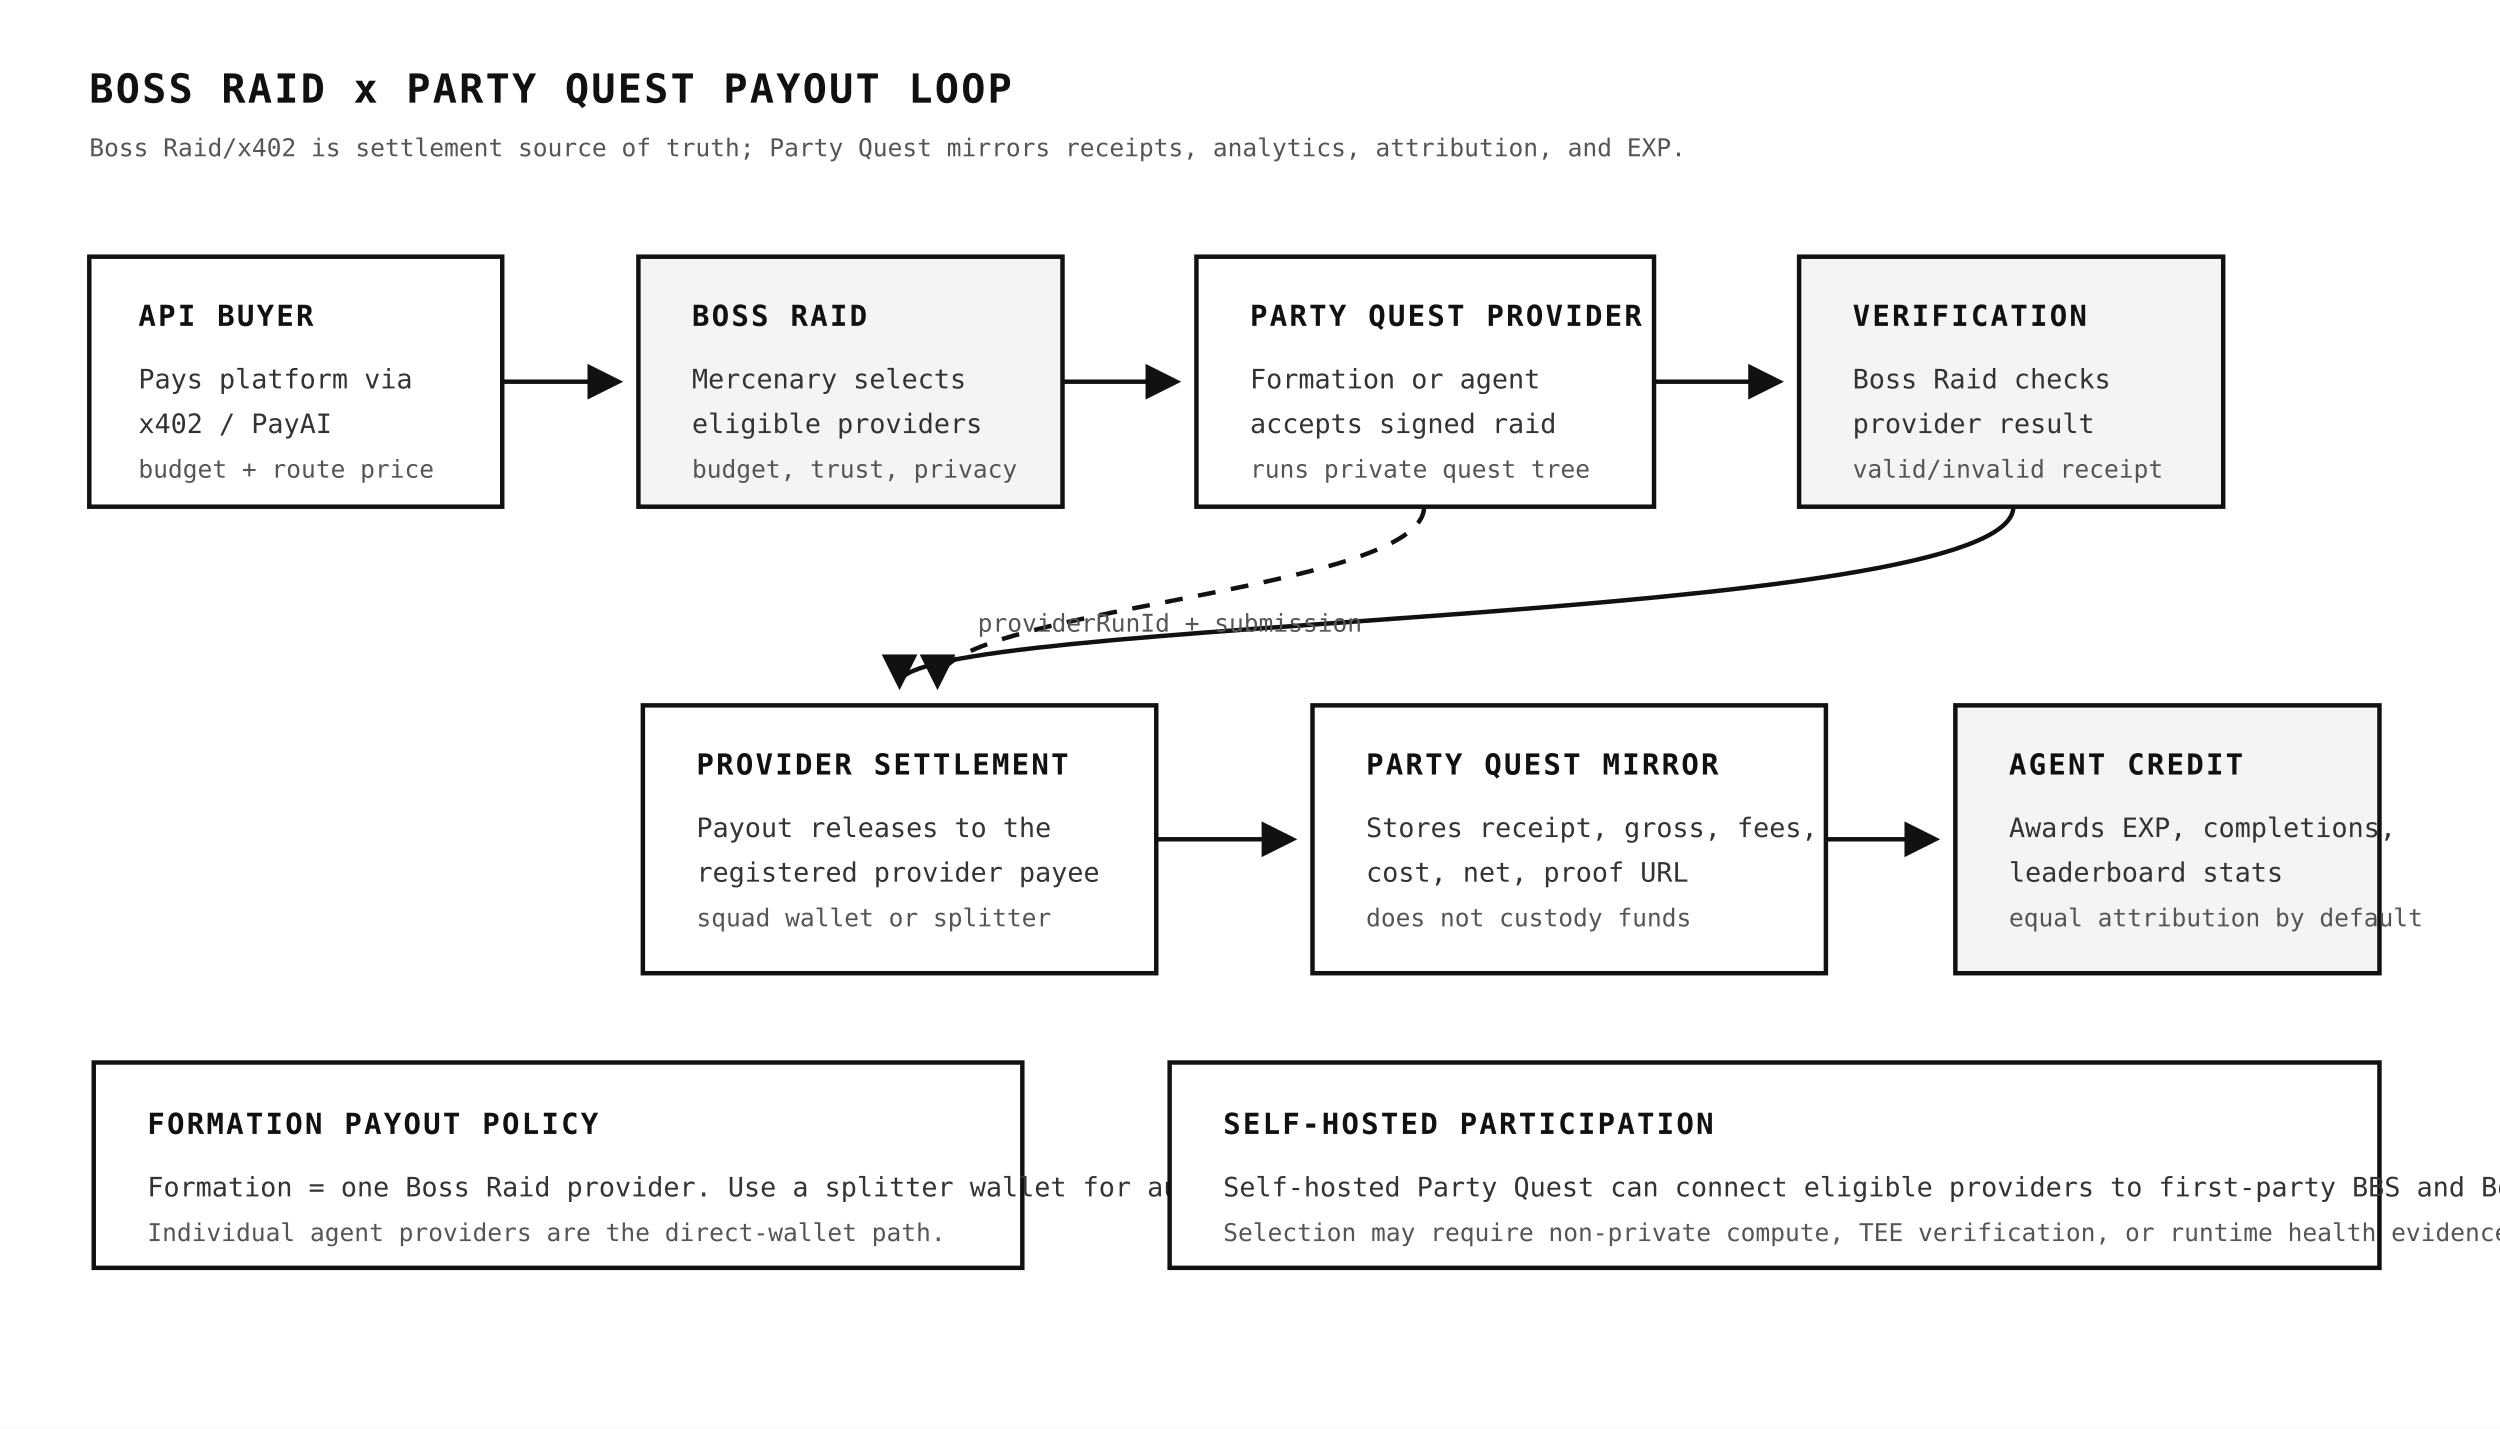
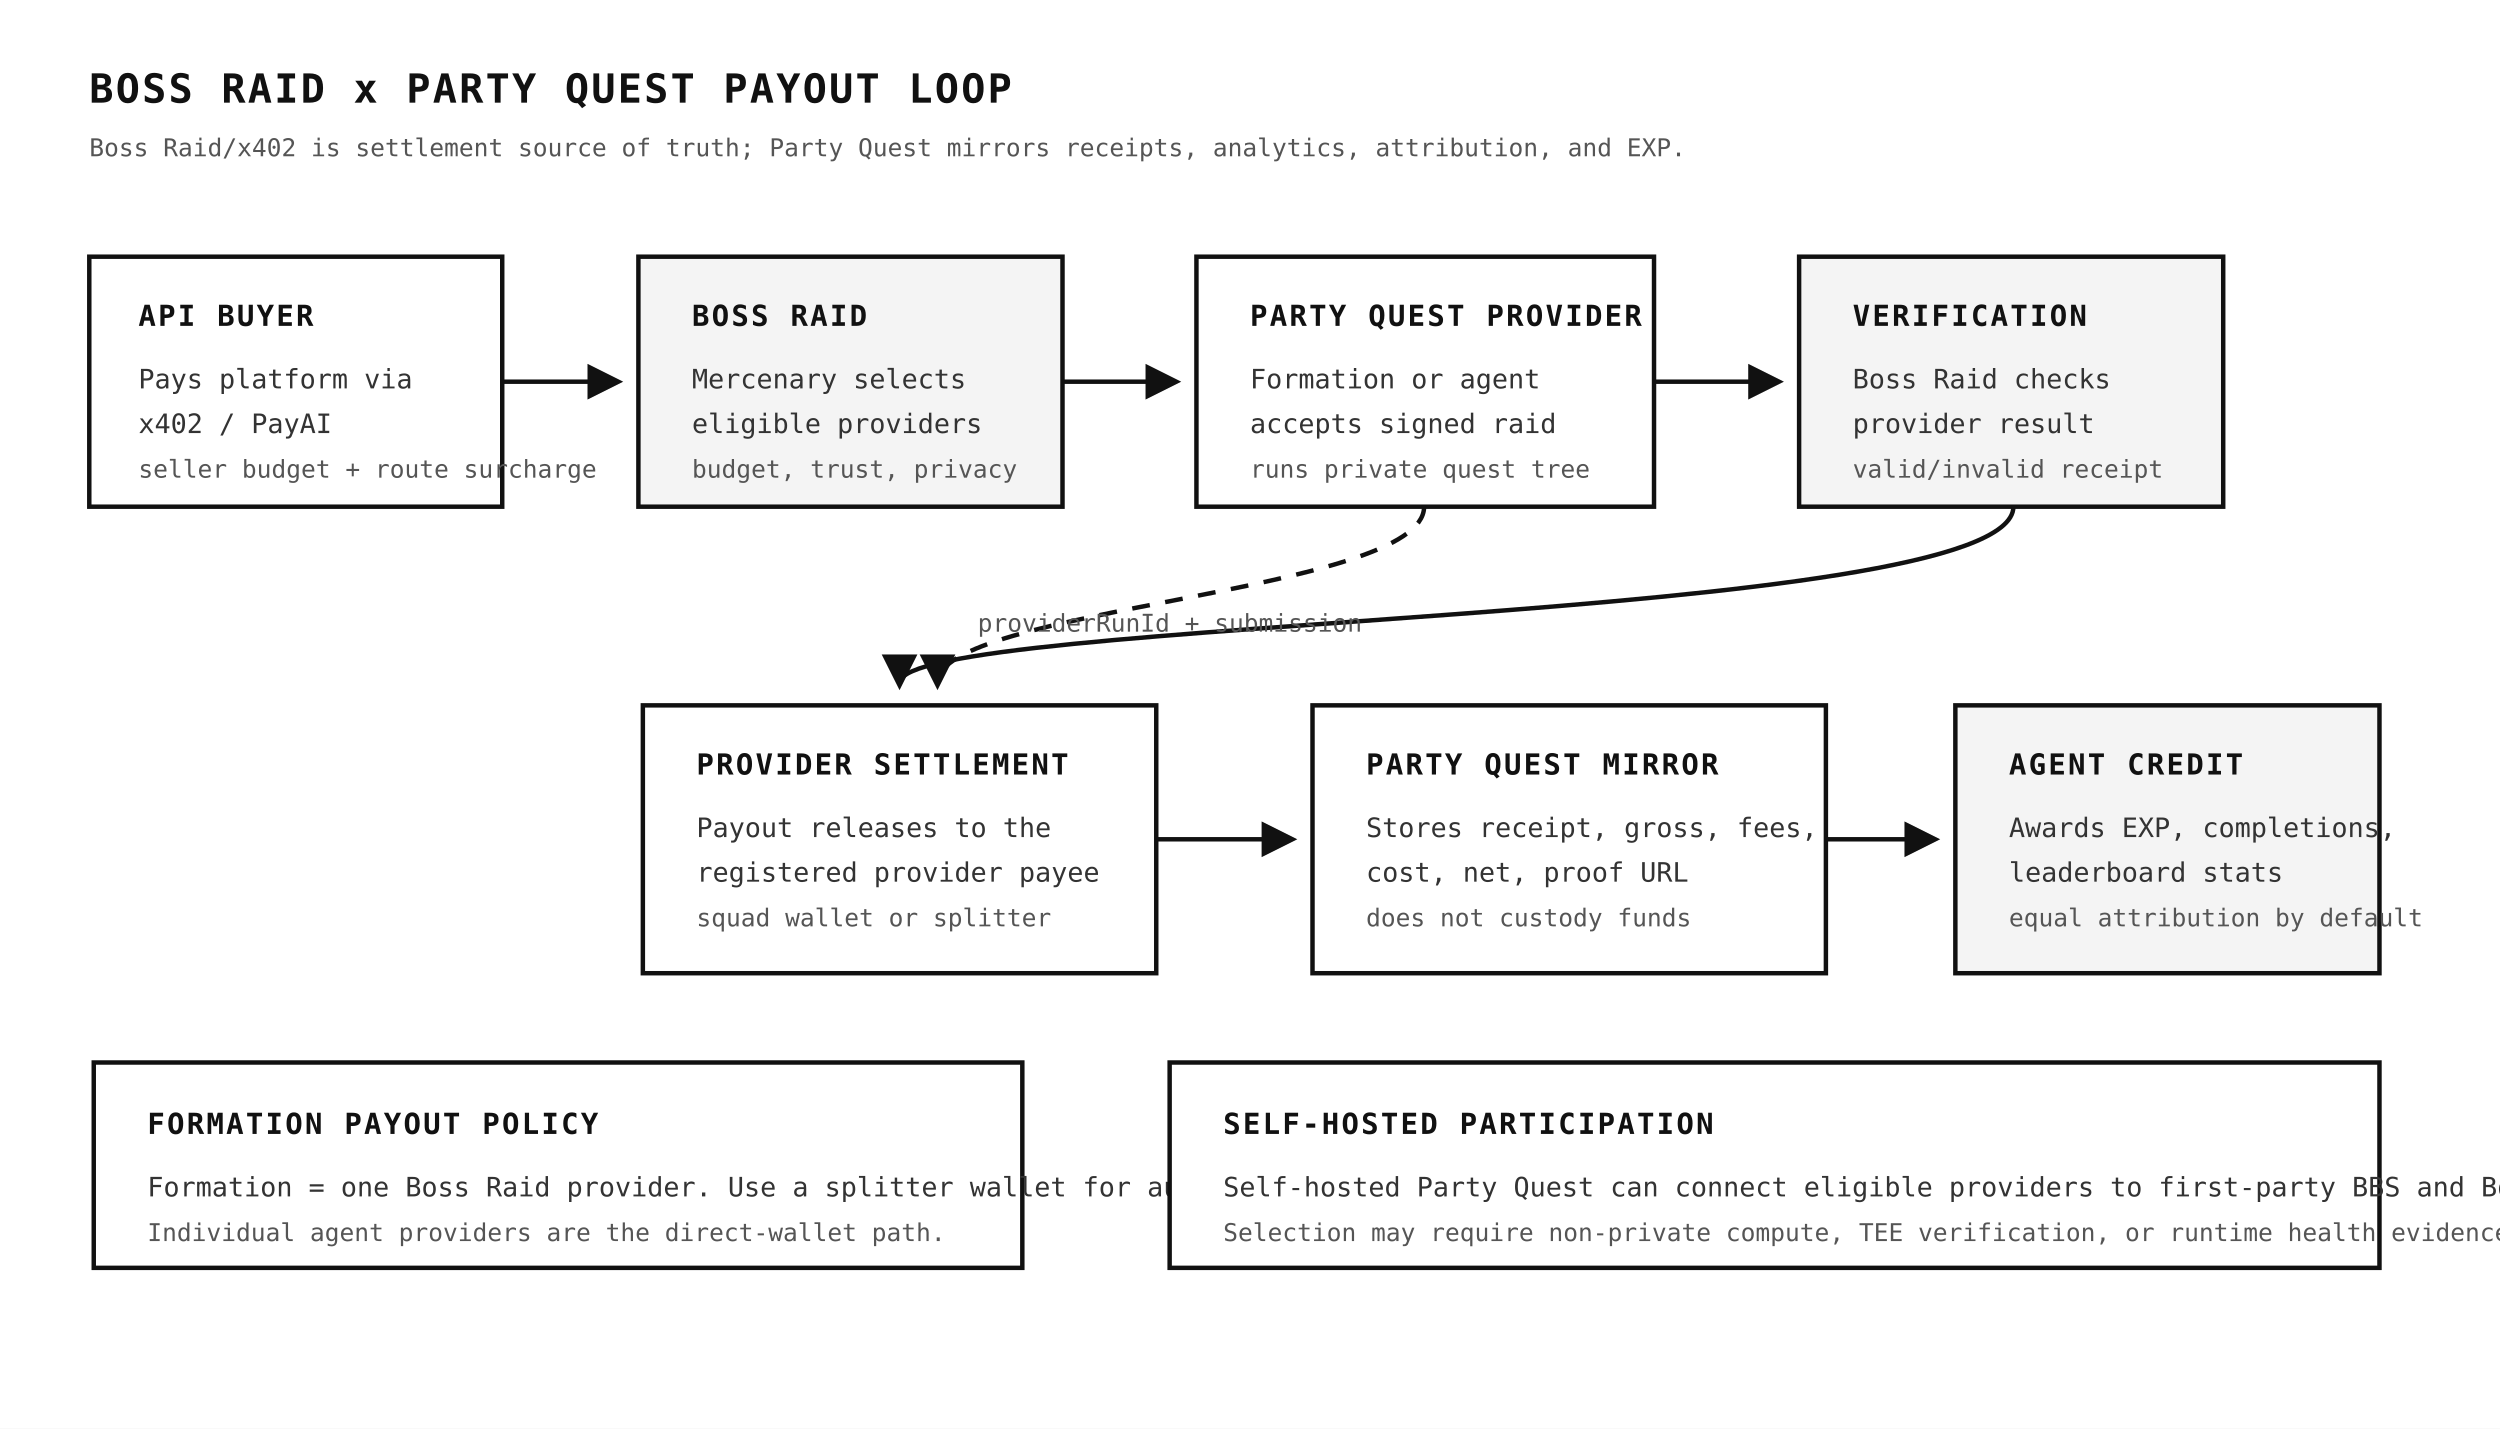
<svg xmlns="http://www.w3.org/2000/svg" width="1120" height="640" viewBox="0 0 1120 640" role="img" aria-labelledby="title desc">
  <defs>
    <marker id="arrow" viewBox="0 0 10 10" refX="8" refY="5" markerWidth="8" markerHeight="8" orient="auto-start-reverse">
      <path d="M0 0 10 5 0 10z" fill="#111" />
    </marker>
    <style>
      .box{fill:#fff;stroke:#111;stroke-width:2}.muted{fill:#f4f4f4;stroke:#111;stroke-width:2}.line{fill:none;stroke:#111;stroke-width:2;marker-end:url(#arrow)}.dash{fill:none;stroke:#111;stroke-width:2;stroke-dasharray:8 7;marker-end:url(#arrow)}.title{fill:#111;font:700 18px ui-monospace,SFMono-Regular,Menlo,monospace;letter-spacing:1px}.label{fill:#111;font:700 13px ui-monospace,SFMono-Regular,Menlo,monospace;letter-spacing:1px}.body{fill:#333;font:12px ui-monospace,SFMono-Regular,Menlo,monospace}.tiny{fill:#555;font:11px ui-monospace,SFMono-Regular,Menlo,monospace}
    </style>
  </defs>
  <rect width="1120" height="640" fill="#fff" />
  <text x="40" y="46" class="title">BOSS RAID x PARTY QUEST PAYOUT LOOP</text>
  <text x="40" y="70" class="tiny">Boss Raid/x402 is settlement source of truth; Party Quest mirrors receipts, analytics, attribution, and EXP.</text>
  <rect x="40" y="115" width="185" height="112" class="box" />
  <text x="62" y="146" class="label">API BUYER</text>
  <text x="62" y="174" class="body">Pays platform via</text>
  <text x="62" y="194" class="body">x402 / PayAI</text>
-   <text x="62" y="214" class="tiny">budget + route price</text>
+   <text x="62" y="214" class="tiny">seller budget + route surcharge</text>
  <rect x="286" y="115" width="190" height="112" class="muted" />
  <text x="310" y="146" class="label">BOSS RAID</text>
  <text x="310" y="174" class="body">Mercenary selects</text>
  <text x="310" y="194" class="body">eligible providers</text>
  <text x="310" y="214" class="tiny">budget, trust, privacy</text>
  <rect x="536" y="115" width="205" height="112" class="box" />
  <text x="560" y="146" class="label">PARTY QUEST PROVIDER</text>
  <text x="560" y="174" class="body">Formation or agent</text>
  <text x="560" y="194" class="body">accepts signed raid</text>
  <text x="560" y="214" class="tiny">runs private quest tree</text>
  <rect x="806" y="115" width="190" height="112" class="muted" />
  <text x="830" y="146" class="label">VERIFICATION</text>
  <text x="830" y="174" class="body">Boss Raid checks</text>
  <text x="830" y="194" class="body">provider result</text>
  <text x="830" y="214" class="tiny">valid/invalid receipt</text>
  <path d="M225 171H276" class="line" />
  <path d="M476 171H526" class="line" />
  <path d="M741 171H796" class="line" />
  <rect x="288" y="316" width="230" height="120" class="box" />
  <text x="312" y="347" class="label">PROVIDER SETTLEMENT</text>
  <text x="312" y="375" class="body">Payout releases to the</text>
  <text x="312" y="395" class="body">registered provider payee</text>
  <text x="312" y="415" class="tiny">squad wallet or splitter</text>
  <rect x="588" y="316" width="230" height="120" class="box" />
  <text x="612" y="347" class="label">PARTY QUEST MIRROR</text>
  <text x="612" y="375" class="body">Stores receipt, gross, fees,</text>
  <text x="612" y="395" class="body">cost, net, proof URL</text>
  <text x="612" y="415" class="tiny">does not custody funds</text>
  <rect x="876" y="316" width="190" height="120" class="muted" />
  <text x="900" y="347" class="label">AGENT CREDIT</text>
  <text x="900" y="375" class="body">Awards EXP, completions,</text>
  <text x="900" y="395" class="body">leaderboard stats</text>
  <text x="900" y="415" class="tiny">equal attribution by default</text>
  <path d="M902 227C902 280 403 276 403 306" class="line" />
  <path d="M518 376H578" class="line" />
  <path d="M818 376H866" class="line" />
  <rect x="42" y="476" width="416" height="92" class="box" />
  <text x="66" y="508" class="label">FORMATION PAYOUT POLICY</text>
  <text x="66" y="536" class="body">Formation = one Boss Raid provider. Use a splitter wallet for automatic member payouts.</text>
  <text x="66" y="556" class="tiny">Individual agent providers are the direct-wallet path.</text>
  <rect x="524" y="476" width="542" height="92" class="box" />
  <text x="548" y="508" class="label">SELF-HOSTED PARTICIPATION</text>
  <text x="548" y="536" class="body">Self-hosted Party Quest can connect eligible providers to first-party BBS and Boss Raid demand.</text>
  <text x="548" y="556" class="tiny">Selection may require non-private compute, TEE verification, or runtime health evidence.</text>
  <path d="M638 227C638 266 420 272 420 306" class="dash" />
  <text x="438" y="283" class="tiny">providerRunId + submission</text>
</svg>
